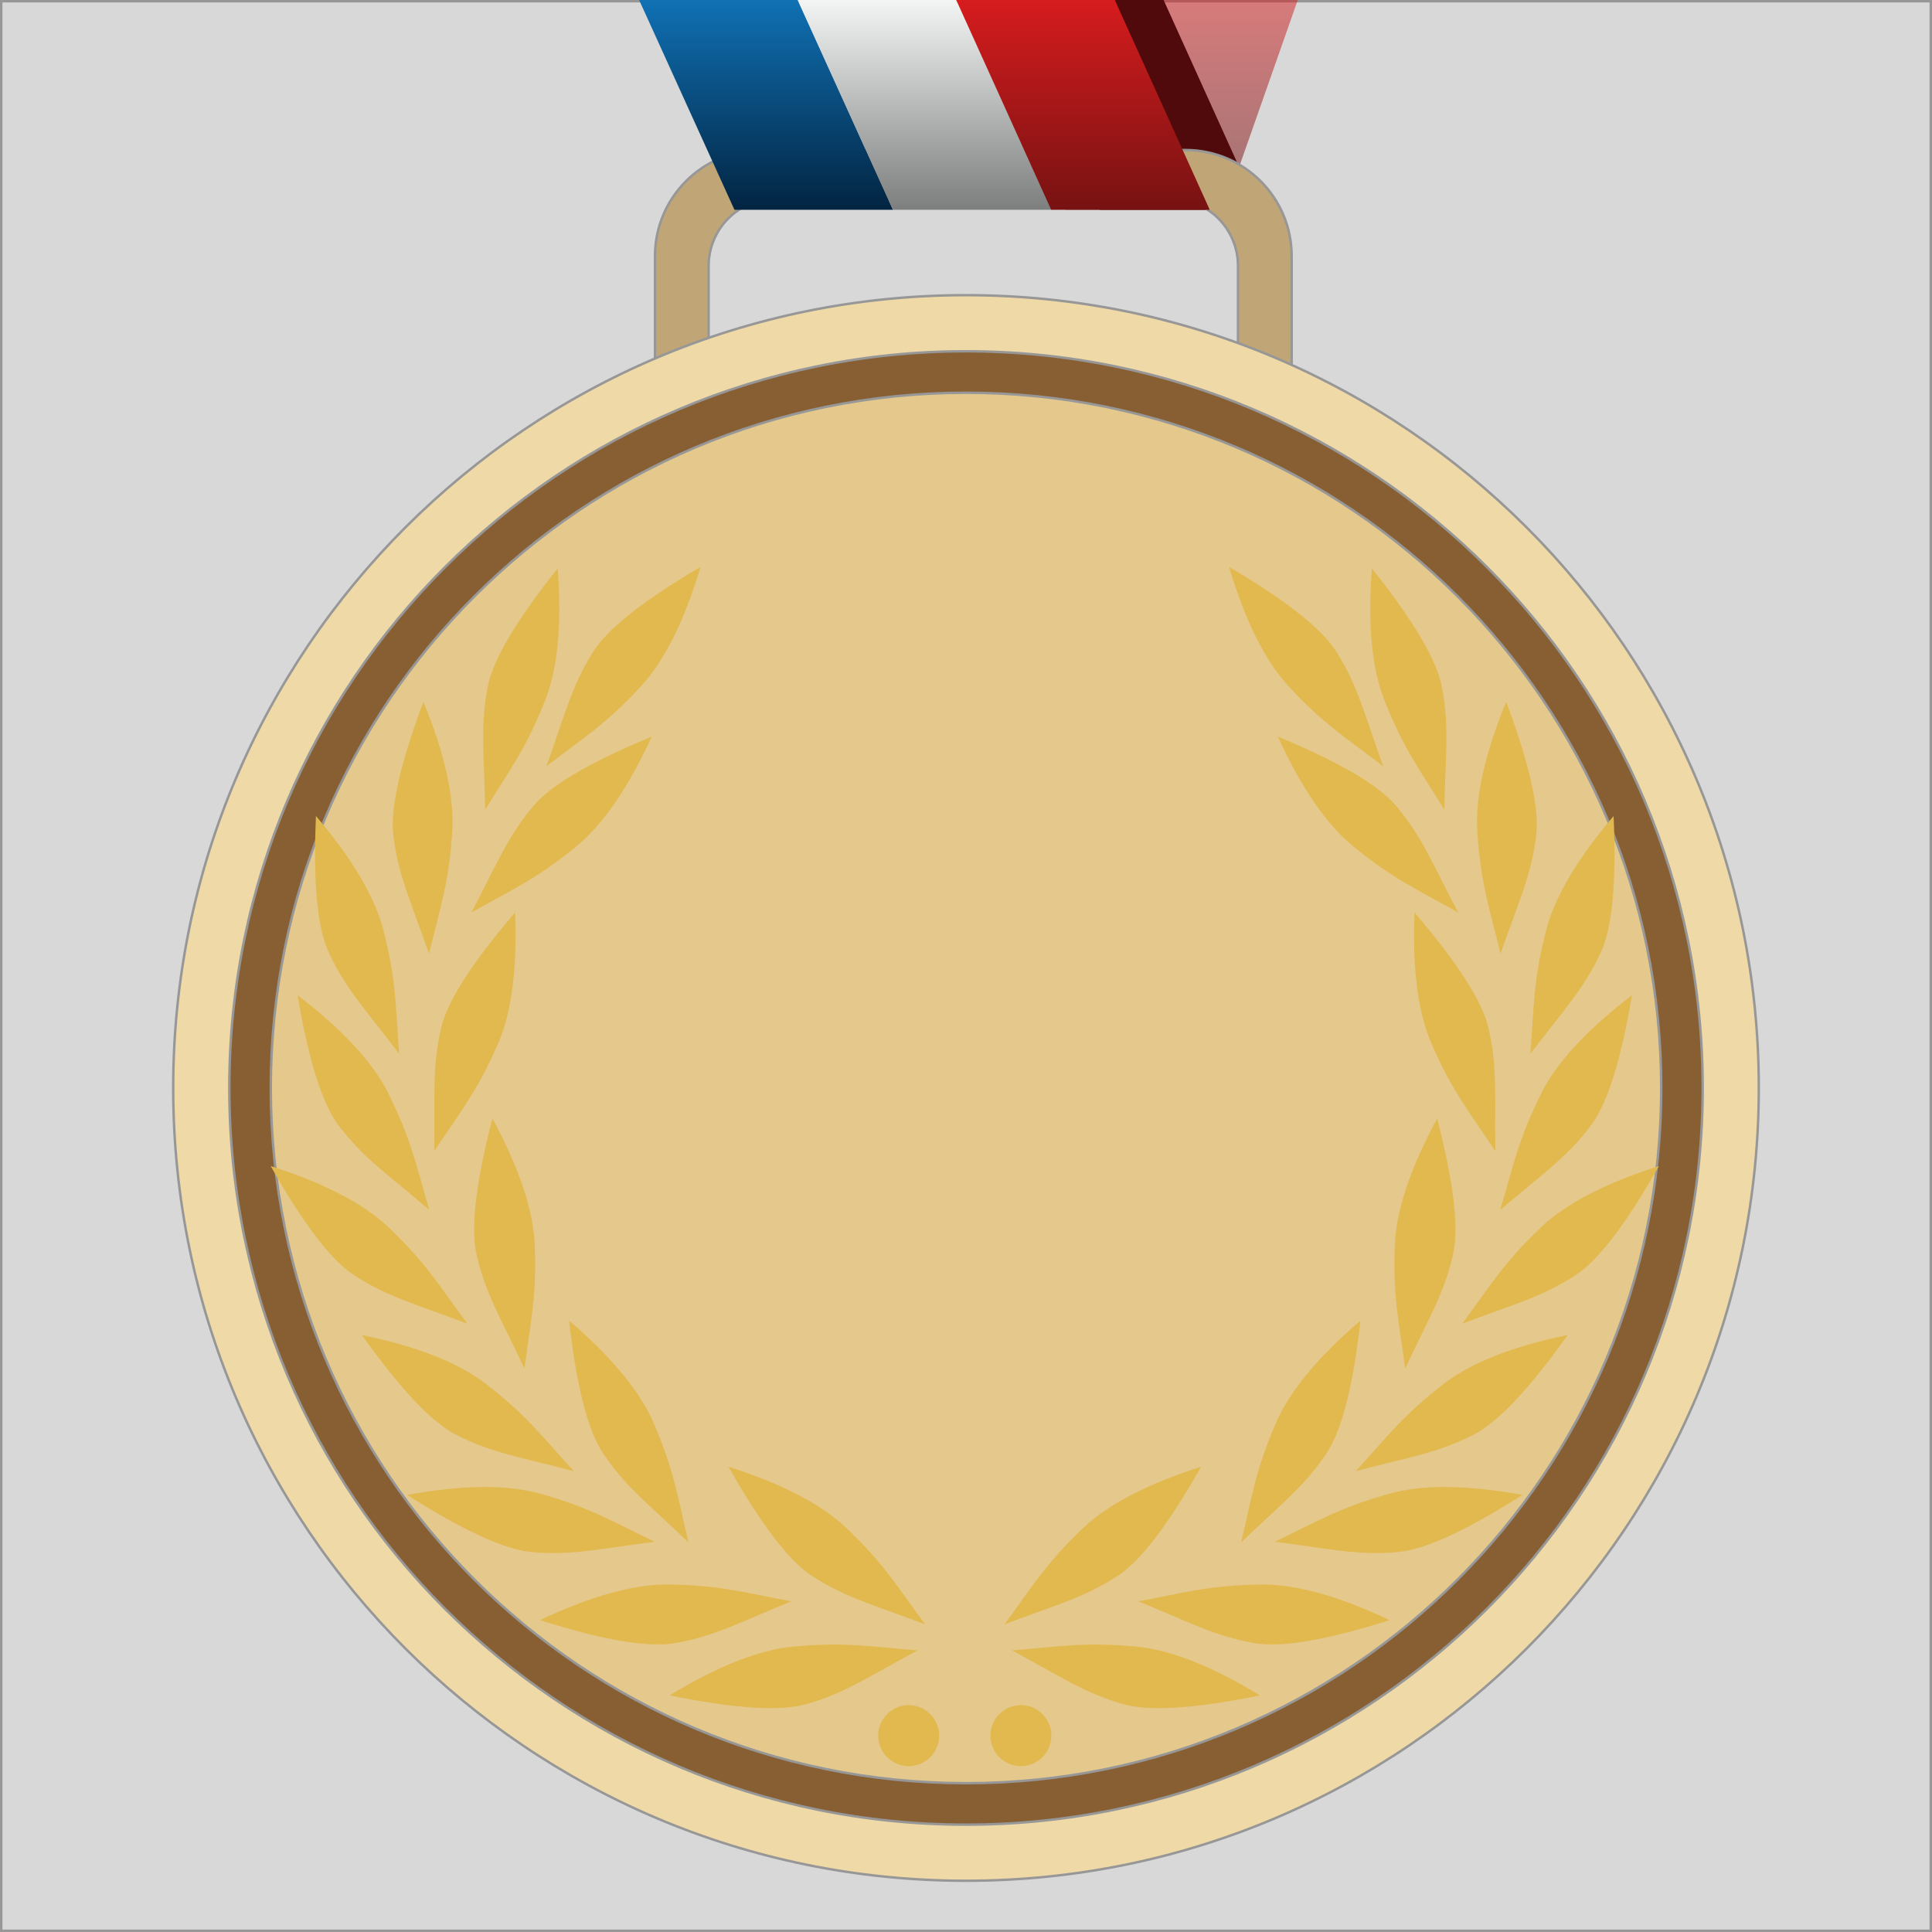
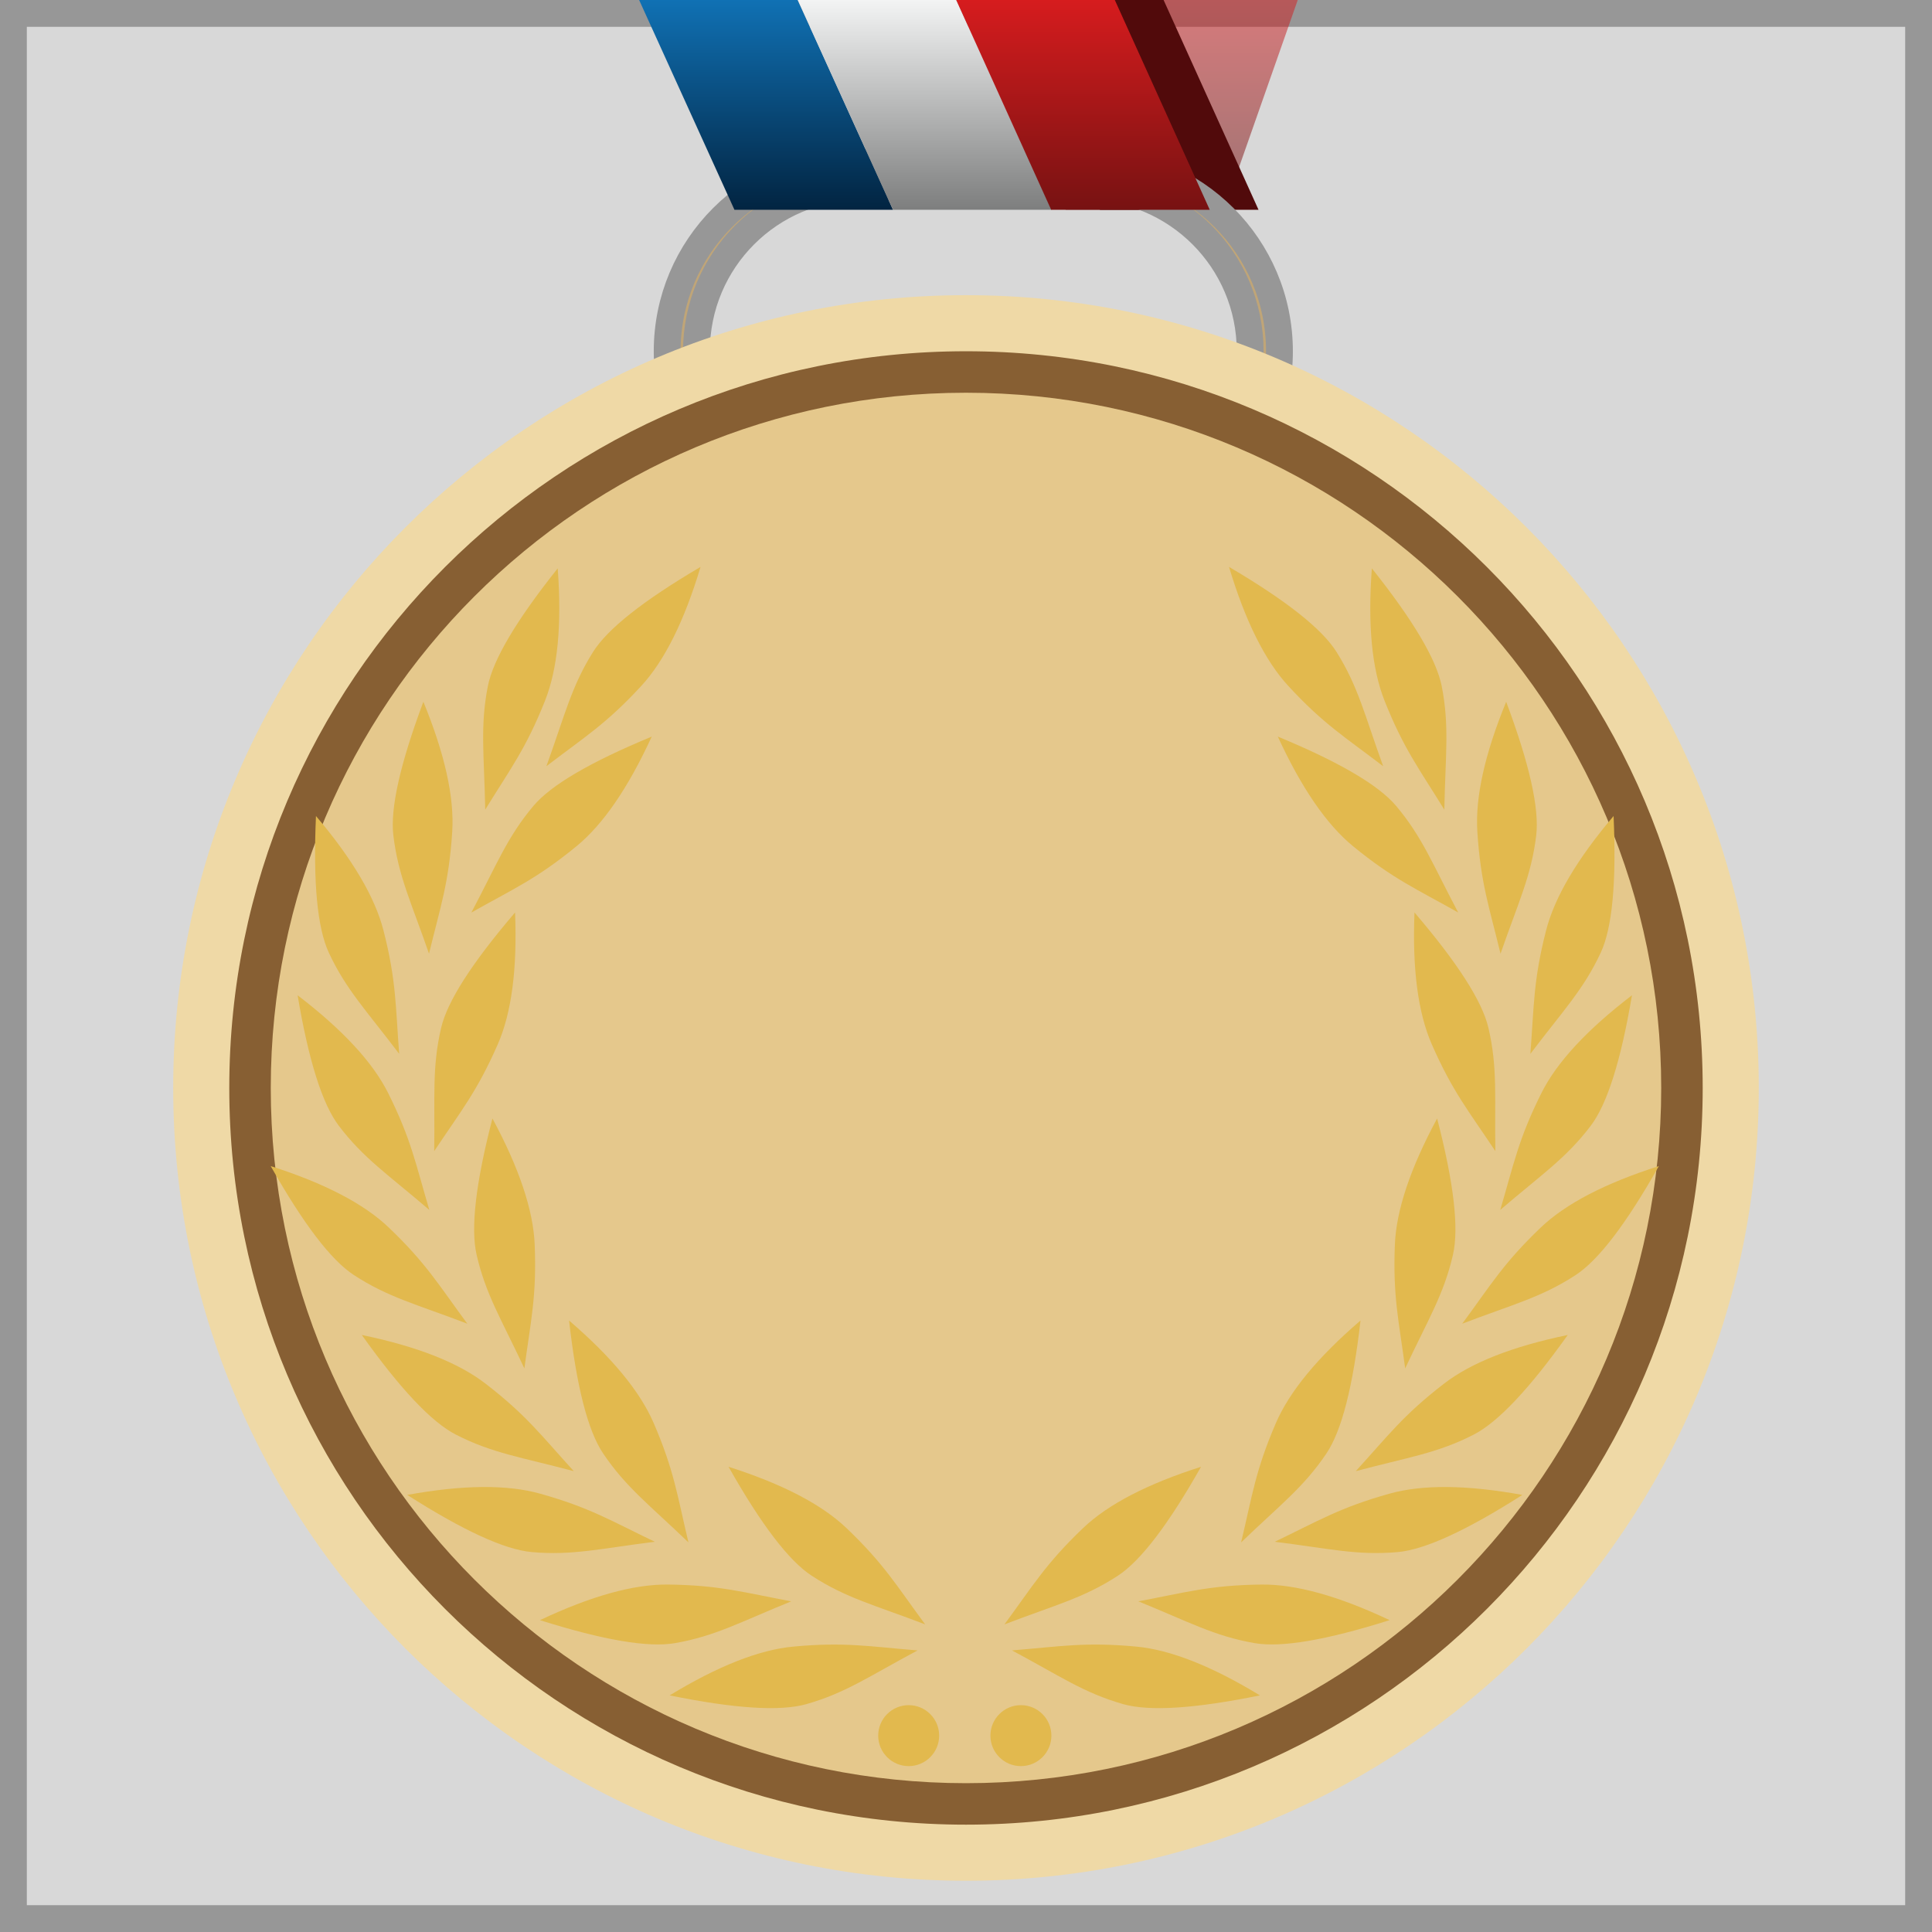
- <svg xmlns="http://www.w3.org/2000/svg" width="792px" height="792px" viewBox="0 0 792 792" version="1.1">
+ <svg xmlns="http://www.w3.org/2000/svg" width="72px" height="72px" viewBox="0 0 72 72" version="1.1">
  <defs>
    <linearGradient x1="50%" y1="0%" x2="50%" y2="100%" id="linearGradient-1">
      <stop stop-color="#D61C1E" offset="0%" />
      <stop stop-color="#610E0E" offset="100%" />
    </linearGradient>
    <linearGradient x1="50%" y1="0%" x2="50%" y2="100%" id="linearGradient-2">
      <stop stop-color="#1071B4" offset="0%" />
      <stop stop-color="#022441" offset="100%" />
    </linearGradient>
    <linearGradient x1="50%" y1="0%" x2="50%" y2="100%" id="linearGradient-3">
      <stop stop-color="#F3F4F4" offset="0%" />
      <stop stop-color="#7D7E7E" offset="100%" />
    </linearGradient>
    <linearGradient x1="50%" y1="0%" x2="50%" y2="100%" id="linearGradient-4">
      <stop stop-color="#D61C1E" offset="0%" />
      <stop stop-color="#771212" offset="100%" />
    </linearGradient>
  </defs>
  <g id="https://cdn4.iconfinder.com/data/icons/competition-soft/512/first_prize-512.png" stroke="none" stroke-width="1" fill="none" fill-rule="evenodd">
    <g id="Group-8" fill-rule="nonzero">
-       <rect id="Rectangle" stroke="#979797" fill="#D8D8D8" x="0.5" y="0.5" width="791" height="791" />
-       <g id="Group-5" transform="translate(71, 0)">
-         <polygon id="Rectangle" fill="url(#linearGradient-1)" opacity="0.5" points="396 -1.13686838e-13 461 -1.13686838e-13 430.808 86 365.808 86" />
-         <polygon id="Rectangle" fill="#510A0B" points="341 -2.16004992e-12 406 -2.38742359e-12 444.914 86 379.914 86" />
-         <path d="M241,61.5 C216.976,61.5 197.5,80.976 197.5,105 L197.5,183 C197.5,207.024 216.976,226.5 241,226.5 L415,226.5 C439.024,226.5 458.5,207.024 458.5,183 L458.5,105 C458.5,80.976 439.024,61.5 415,61.5 L241,61.5 Z M247,81.5 L409,81.5 C424.188,81.5 436.5,93.812 436.5,109 L436.5,179 C436.5,194.188 424.188,206.5 409,206.5 L247,206.5 C231.812,206.5 219.5,194.188 219.5,179 L219.5,109 C219.5,93.812 231.812,81.5 247,81.5 Z" id="Combined-Shape" stroke="#979797" fill="#C0A577" />
-         <circle id="Oval" stroke="#979797" fill="#EFD9A6" cx="325" cy="446" r="325" />
-         <circle id="Oval" stroke="#979797" fill="#875F33" cx="325" cy="446" r="302" />
-         <circle id="Oval" stroke="#979797" fill="#E5C88C" cx="325" cy="446" r="285" />
-         <g id="Group-4" transform="translate(39, 232)" fill="#E2B94E">
-           <path d="M66,264 C60.375,245.063 58.58,235.038 49.125,216.101 C42.822,203.477 30.447,190.11 12,176 C16.5,202.734 22.125,220.557 28.875,229.468 C39,242.835 49.125,249.519 66,264 Z" id="Path" />
-           <path d="M68.093,322.466 C62.506,303.471 60.723,293.414 51.331,274.419 C45.07,261.755 32.779,248.346 14.456,234.192 C18.926,261.01 24.513,278.888 31.218,287.827 C41.275,301.236 51.332,307.94 68.093,322.466 Z" id="Path" transform="translate(41.27468, 278.3293) rotate(-20) translate(-41.27468, -278.3293) " />
-           <path d="M108.594,387.311 C103.006,368.315 101.223,358.258 91.832,339.263 C85.571,326.599 73.279,313.19 54.957,299.036 C59.427,325.854 65.014,343.732 71.719,352.671 C81.775,366.08 91.832,372.784 108.594,387.311 Z" id="Path" transform="translate(81.77515, 343.1733) rotate(-26) translate(-81.77515, -343.1733) " />
-           <path d="M134.493,434.562 C128.905,415.566 127.122,405.509 117.731,386.513 C111.47,373.849 99.178,360.44 80.856,346.286 C85.326,373.104 90.913,390.982 97.618,399.922 C107.675,413.33 117.731,420.035 134.493,434.562 Z" id="Path" transform="translate(107.6744, 390.4238) rotate(-48) translate(-107.6744, -390.4238) " />
-           <path d="M189.666,472.445 C184.079,453.449 182.296,443.392 172.905,424.396 C166.644,411.732 154.352,398.323 136.03,384.169 C140.5,410.987 146.087,428.865 152.792,437.805 C162.848,451.214 172.905,457.918 189.666,472.445 Z" id="Path" transform="translate(162.8481, 428.3067) rotate(-63) translate(-162.8481, -428.3067) " />
-           <path d="M242.148,497.924 C236.561,478.928 234.778,468.871 225.387,449.875 C219.126,437.211 206.835,423.802 188.513,409.648 C192.983,436.466 198.57,454.345 205.274,463.284 C215.331,476.693 225.387,483.398 242.148,497.924 Z" id="Path" transform="translate(215.3305, 453.7861) rotate(-69) translate(-215.3305, -453.7861) " />
-           <path d="M255.768,445.726 C250.181,426.73 248.398,416.674 239.007,397.678 C232.746,385.014 220.454,371.606 202.132,357.452 C206.601,384.269 212.189,402.147 218.893,411.086 C228.95,424.495 239.007,431.2 255.768,445.726 Z" id="Path" transform="translate(228.9499, 401.5888) rotate(-20) translate(-228.9499, -401.5888) " />
-           <path d="M174.568,398.943 C168.981,379.947 167.198,369.891 157.807,350.896 C151.546,338.232 139.255,324.823 120.933,310.67 C125.402,337.487 130.989,355.365 137.694,364.304 C147.75,377.713 157.807,384.417 174.568,398.943 Z" id="Path" transform="translate(147.7504, 354.8064) rotate(3) translate(-147.7504, -354.8064) " />
-           <path d="M125.234,321.87 C119.647,302.874 117.865,292.818 108.473,273.822 C102.213,261.159 89.921,247.75 71.599,233.597 C76.069,260.414 81.656,278.292 88.36,287.231 C98.416,300.64 108.473,307.344 125.234,321.87 Z" id="Path" transform="translate(98.41674, 277.7331) rotate(24) translate(-98.41674, -277.7331) " />
-           <path d="M111.385,235.118 C105.799,216.122 104.016,206.066 94.625,187.07 C88.364,174.406 76.073,160.997 57.752,146.844 C62.221,173.662 67.807,191.54 74.512,200.479 C84.568,213.888 94.624,220.592 111.385,235.118 Z" id="Path" transform="translate(84.56838, 190.9809) rotate(50) translate(-84.56838, -190.9809) " />
-           <path d="M147.022,150.156 C141.435,131.16 139.652,121.103 130.261,102.107 C124.001,89.443 111.709,76.034 93.388,61.881 C97.857,88.699 103.444,106.577 110.148,115.516 C120.205,128.925 130.261,135.63 147.022,150.156 Z" id="Path" transform="translate(120.2047, 106.0183) rotate(77) translate(-120.2047, -106.0183) " />
-           <path d="M172.396,85.386 C166.809,66.391 165.026,56.334 155.635,37.338 C149.375,24.674 137.084,11.265 118.762,-2.889 C123.231,23.929 128.818,41.808 135.522,50.747 C145.579,64.156 155.635,70.86 172.396,85.386 Z" id="Path" transform="translate(145.5788, 41.24897) rotate(69) translate(-145.5788, -41.24897) " />
-           <path d="M63.399,195.4 C57.812,176.405 56.029,166.348 46.638,147.353 C40.377,134.689 28.085,121.281 9.763,107.127 C14.233,133.944 19.82,151.822 26.524,160.761 C36.581,174.17 46.637,180.874 63.399,195.4 Z" id="Path" transform="translate(36.58084, 151.2636) rotate(12) translate(-36.58084, -151.2636) " />
-           <path d="M91.534,151.456 C85.947,132.46 84.165,122.404 74.774,103.408 C68.513,90.745 56.222,77.336 37.9,63.183 C42.369,90 47.956,107.878 54.66,116.817 C64.717,130.226 74.773,136.93 91.534,151.456 Z" id="Path" transform="translate(64.71684, 107.3194) rotate(30) translate(-64.71684, -107.3194) " />
-           <path d="M130.585,94.587 C124.998,75.591 123.216,65.534 113.825,46.539 C107.564,33.875 95.273,20.466 76.951,6.313 C81.42,33.13 87.007,51.009 93.711,59.948 C103.768,73.356 113.824,80.061 130.585,94.587 Z" id="Path" transform="translate(103.7681, 50.44963) rotate(48) translate(-103.7681, -50.44963) " />
-           <circle id="Oval" cx="262.5" cy="479.5" r="12.5" />
-           <path d="M559,264 C553.375,245.063 551.58,235.038 542.125,216.101 C535.822,203.477 523.447,190.11 505,176 C509.5,202.734 515.125,220.557 521.875,229.468 C532,242.835 542.125,249.519 559,264 Z" id="Path" transform="translate(532, 220) scale(-1, 1) translate(-532, -220) " />
-           <path d="M556.544,322.466 C550.956,303.471 549.173,293.414 539.782,274.419 C533.521,261.755 521.229,248.346 502.907,234.192 C507.377,261.01 512.964,278.888 519.669,287.827 C529.726,301.236 539.782,307.94 556.544,322.466 Z" id="Path" transform="translate(529.7253, 278.3293) scale(-1, 1) rotate(-20) translate(-529.7253, -278.3293) " />
-           <path d="M516.043,387.311 C510.456,368.315 508.673,358.258 499.281,339.263 C493.02,326.599 480.729,313.19 462.406,299.036 C466.876,325.854 472.464,343.732 479.168,352.671 C489.225,366.08 499.282,372.784 516.043,387.311 Z" id="Path" transform="translate(489.2248, 343.1733) scale(-1, 1) rotate(-26) translate(-489.2248, -343.1733) " />
-           <path d="M490.144,434.562 C484.557,415.566 482.774,405.509 473.382,386.513 C467.121,373.849 454.83,360.44 436.507,346.286 C440.977,373.104 446.565,390.982 453.269,399.922 C463.326,413.33 473.383,420.035 490.144,434.562 Z" id="Path" transform="translate(463.3256, 390.4238) scale(-1, 1) rotate(-48) translate(-463.3256, -390.4238) " />
-           <path d="M434.97,472.445 C429.383,453.449 427.6,443.392 418.208,424.396 C411.948,411.732 399.656,398.323 381.334,384.169 C385.804,410.987 391.391,428.865 398.096,437.805 C408.152,451.214 418.209,457.918 434.97,472.445 Z" id="Path" transform="translate(408.1519, 428.3067) scale(-1, 1) rotate(-63) translate(-408.1519, -428.3067) " />
-           <path d="M382.487,497.924 C376.9,478.928 375.117,468.871 365.726,449.875 C359.465,437.211 347.174,423.802 328.852,409.648 C333.322,436.466 338.909,454.345 345.613,463.284 C355.67,476.693 365.726,483.398 382.487,497.924 Z" id="Path" transform="translate(355.6695, 453.7861) scale(-1, 1) rotate(-69) translate(-355.6695, -453.7861) " />
-           <path d="M368.868,445.726 C363.281,426.73 361.498,416.674 352.107,397.678 C345.846,385.014 333.554,371.606 315.232,357.452 C319.702,384.269 325.289,402.147 331.994,411.086 C342.05,424.495 352.107,431.2 368.868,445.726 Z" id="Path" transform="translate(342.0501, 401.5888) scale(-1, 1) rotate(-20) translate(-342.0501, -401.5888) " />
-           <path d="M450.067,398.943 C444.48,379.947 442.698,369.891 433.306,350.896 C427.045,338.232 414.754,324.823 396.432,310.67 C400.901,337.487 406.488,355.365 413.193,364.304 C423.25,377.713 433.306,384.417 450.067,398.943 Z" id="Path" transform="translate(423.2496, 354.8064) scale(-1, 1) rotate(3) translate(-423.2496, -354.8064) " />
-           <path d="M499.401,321.87 C493.814,302.874 492.031,292.818 482.64,273.822 C476.379,261.159 464.088,247.75 445.766,233.597 C450.235,260.414 455.822,278.292 462.526,287.231 C472.583,300.64 482.64,307.344 499.401,321.87 Z" id="Path" transform="translate(472.5833, 277.7331) scale(-1, 1) rotate(24) translate(-472.5833, -277.7331) " />
-           <path d="M513.248,235.118 C507.662,216.122 505.879,206.066 496.488,187.07 C490.228,174.406 477.937,160.997 459.615,146.844 C464.084,173.662 469.671,191.54 476.375,200.479 C486.431,213.888 496.488,220.592 513.248,235.118 Z" id="Path" transform="translate(486.4316, 190.9809) scale(-1, 1) rotate(50) translate(-486.4316, -190.9809) " />
-           <path d="M477.612,150.156 C472.025,131.16 470.243,121.103 460.852,102.107 C454.591,89.443 442.3,76.034 423.978,61.881 C428.448,88.699 434.035,106.577 440.739,115.516 C450.795,128.925 460.852,135.63 477.612,150.156 Z" id="Path" transform="translate(450.7953, 106.0183) scale(-1, 1) rotate(77) translate(-450.7953, -106.0183) " />
-           <path d="M452.238,85.386 C446.651,66.391 444.869,56.334 435.478,37.338 C429.217,24.674 416.926,11.265 398.604,-2.889 C403.074,23.929 408.66,41.808 415.365,50.747 C425.421,64.156 435.477,70.86 452.238,85.386 Z" id="Path" transform="translate(425.4212, 41.24897) scale(-1, 1) rotate(69) translate(-425.4212, -41.24897) " />
-           <path d="M561.237,195.4 C555.65,176.405 553.867,166.348 544.476,147.353 C538.215,134.689 525.924,121.281 507.601,107.127 C512.071,133.944 517.658,151.822 524.362,160.761 C534.419,174.17 544.476,180.874 561.237,195.4 Z" id="Path" transform="translate(534.4192, 151.2636) scale(-1, 1) rotate(12) translate(-534.4192, -151.2636) " />
-           <path d="M533.1,151.456 C527.514,132.46 525.731,122.404 516.34,103.408 C510.079,90.745 497.788,77.336 479.466,63.183 C483.935,90 489.522,107.878 496.226,116.817 C506.283,130.226 516.339,136.93 533.1,151.456 Z" id="Path" transform="translate(506.2832, 107.3194) scale(-1, 1) rotate(30) translate(-506.2832, -107.3194) " />
-           <path d="M494.049,94.587 C488.462,75.591 486.679,65.534 477.288,46.539 C471.028,33.875 458.737,20.466 440.415,6.313 C444.884,33.13 450.471,51.009 457.175,59.948 C467.232,73.356 477.288,80.061 494.049,94.587 Z" id="Path" transform="translate(467.2319, 50.44963) scale(-1, 1) rotate(48) translate(-467.2319, -50.44963) " />
-           <circle id="Oval" transform="translate(308.5, 479.5) scale(-1, 1) translate(-308.5, -479.5) " cx="308.5" cy="479.5" r="12.5" />
+       <rect id="Rectangle" stroke="#979797" fill="#D8D8D8" x="0.5" y="0.5" width="71" height="71" />
+       <g id="Group-5" transform="translate(6.454545, 0)">
+         <polygon id="Rectangle" fill="url(#linearGradient-1)" opacity="0.5" points="36 -1.13686838e-13 41.909 -1.13686838e-13 39.164 7.818 33.255 7.818" />
+         <polygon id="Rectangle" fill="#510A0B" points="31 -2.99719845e-13 36.909 -3.20390179e-13 40.447 7.818 34.538 7.818" />
+         <path d="M25.455,6.045 C21.563,6.045 18.409,9.2 18.409,13.091 C18.409,16.982 21.563,20.136 25.455,20.136 L34.182,20.136 C38.073,20.136 41.227,16.982 41.227,13.091 C41.227,9.2 38.073,6.045 34.182,6.045 L25.455,6.045 Z M25.636,6.955 L34,6.955 C37.389,6.955 40.136,9.702 40.136,13.091 C40.136,16.48 37.389,19.227 34,19.227 L25.636,19.227 C22.247,19.227 19.5,16.48 19.5,13.091 C19.5,9.702 22.247,6.955 25.636,6.955 Z" id="Combined-Shape" stroke="#979797" fill="#C0A577" />
+         <circle id="Oval" fill="#EFD9A6" cx="29.545" cy="40.545" r="29.545" />
+         <circle id="Oval" fill="#875F33" cx="29.545" cy="40.545" r="27.455" />
+         <circle id="Oval" fill="#E5C88C" cx="29.545" cy="40.545" r="25.909" />
+         <g id="Group-4" transform="translate(3.545455, 21.09091)" fill="#E2B94E">
+           <path d="M6,24 C5.489,22.278 5.325,21.367 4.466,19.646 C3.893,18.498 2.768,17.283 1.091,16 C1.5,18.43 2.011,20.051 2.625,20.861 C3.545,22.076 4.466,22.684 6,24 Z" id="Path" />
+           <path d="M6.19,29.315 C5.682,27.588 5.52,26.674 4.666,24.947 C4.097,23.796 2.98,22.577 1.314,21.29 C1.721,23.728 2.228,25.353 2.838,26.166 C3.752,27.385 4.667,27.995 6.19,29.315 Z" id="Path" transform="translate(3.752243, 25.30266) rotate(-20) translate(-3.752243, -25.30266) " />
+           <path d="M9.872,35.21 C9.364,33.483 9.202,32.569 8.348,30.842 C7.779,29.691 6.662,28.472 4.996,27.185 C5.402,29.623 5.91,31.248 6.52,32.061 C7.434,33.28 8.348,33.889 9.872,35.21 Z" id="Path" transform="translate(7.434105, 31.19758) rotate(-26) translate(-7.434105, -31.19758) " />
+           <path d="M12.227,39.506 C11.719,37.779 11.557,36.864 10.703,35.138 C10.134,33.986 9.016,32.767 7.351,31.481 C7.757,33.919 8.265,35.544 8.874,36.357 C9.789,37.575 10.703,38.185 12.227,39.506 Z" id="Path" transform="translate(9.78858, 35.49307) rotate(-48) translate(-9.78858, -35.49307) " />
+           <path d="M17.242,42.95 C16.734,41.223 16.572,40.308 15.719,38.581 C15.149,37.43 14.032,36.211 12.366,34.924 C12.773,37.362 13.281,38.988 13.89,39.8 C14.804,41.019 15.719,41.629 17.242,42.95 Z" id="Path" transform="translate(14.80437, 38.93697) rotate(-63) translate(-14.80437, -38.93697) " />
+           <path d="M22.013,45.266 C21.506,43.539 21.343,42.625 20.49,40.898 C19.921,39.746 18.803,38.527 17.138,37.241 C17.544,39.679 18.052,41.304 18.661,42.117 C19.576,43.336 20.49,43.945 22.013,45.266 Z" id="Path" transform="translate(19.5755, 41.25328) rotate(-69) translate(-19.5755, -41.25328) " />
+           <path d="M23.252,40.521 C22.744,38.794 22.582,37.879 21.728,36.153 C21.159,35.001 20.041,33.782 18.376,32.496 C18.782,34.934 19.29,36.559 19.899,37.371 C20.814,38.59 21.728,39.2 23.252,40.521 Z" id="Path" transform="translate(20.81362, 36.50807) rotate(-20) translate(-20.81362, -36.50807) " />
+           <path d="M15.87,36.268 C15.362,34.541 15.2,33.626 14.346,31.9 C13.777,30.748 12.66,29.529 10.994,28.243 C11.4,30.681 11.908,32.306 12.518,33.119 C13.432,34.338 14.346,34.947 15.87,36.268 Z" id="Path" transform="translate(13.43186, 32.25512) rotate(3) translate(-13.43186, -32.25512) " />
+           <path d="M11.385,29.261 C10.877,27.534 10.715,26.62 9.861,24.893 C9.292,23.742 8.175,22.523 6.509,21.236 C6.915,23.674 7.423,25.299 8.033,26.112 C8.947,27.331 9.861,27.94 11.385,29.261 Z" id="Path" transform="translate(8.946976, 25.24847) rotate(24) translate(-8.946976, -25.24847) " />
+           <path d="M10.126,21.374 C9.618,19.647 9.456,18.733 8.602,17.006 C8.033,15.855 6.916,14.636 5.25,13.349 C5.656,15.787 6.164,17.413 6.774,18.225 C7.688,19.444 8.602,20.054 10.126,21.374 Z" id="Path" transform="translate(7.688034, 17.3619) rotate(50) translate(-7.688034, -17.3619) " />
+           <path d="M13.366,13.651 C12.858,11.924 12.696,11.009 11.842,9.282 C11.273,8.131 10.155,6.912 8.49,5.626 C8.896,8.064 9.404,9.689 10.013,10.501 C10.928,11.72 11.842,12.33 13.366,13.651 Z" id="Path" transform="translate(10.9277, 9.638032) rotate(77) translate(-10.9277, -9.638032) " />
+           <path d="M15.672,7.762 C15.164,6.036 15.002,5.121 14.149,3.394 C13.58,2.243 12.462,1.024 10.797,-0.263 C11.203,2.175 11.711,3.801 12.32,4.613 C13.234,5.832 14.149,6.442 15.672,7.762 Z" id="Path" transform="translate(13.23444, 3.749906) rotate(69) translate(-13.23444, -3.749906) " />
+           <path d="M5.764,17.764 C5.256,16.037 5.094,15.123 4.24,13.396 C3.671,12.244 2.553,11.026 0.888,9.739 C1.294,12.177 1.802,13.802 2.411,14.615 C3.326,15.834 4.24,16.443 5.764,17.764 Z" id="Path" transform="translate(3.325531, 13.75124) rotate(12) translate(-3.325531, -13.75124) " />
+           <path d="M8.321,13.769 C7.813,12.042 7.651,11.128 6.798,9.401 C6.228,8.25 5.111,7.031 3.445,5.744 C3.852,8.182 4.36,9.807 4.969,10.62 C5.883,11.839 6.798,12.448 8.321,13.769 Z" id="Path" transform="translate(5.883349, 9.756307) rotate(30) translate(-5.883349, -9.756307) " />
+           <path d="M11.871,8.599 C11.363,6.872 11.201,5.958 10.348,4.231 C9.779,3.08 8.661,1.861 6.996,0.574 C7.402,3.012 7.91,4.637 8.519,5.45 C9.433,6.669 10.348,7.278 11.871,8.599 Z" id="Path" transform="translate(9.433467, 4.58633) rotate(48) translate(-9.433467, -4.58633) " />
+           <circle id="Oval" cx="23.864" cy="43.591" r="1.136" />
+           <path d="M50.818,24 C50.307,22.278 50.144,21.367 49.284,19.646 C48.711,18.498 47.586,17.283 45.909,16 C46.318,18.43 46.83,20.051 47.443,20.861 C48.364,22.076 49.284,22.684 50.818,24 Z" id="Path" transform="translate(48.36364, 20) scale(-1, 1) translate(-48.36364, -20) " />
+           <path d="M50.595,29.315 C50.087,27.588 49.925,26.674 49.071,24.947 C48.502,23.796 47.384,22.577 45.719,21.29 C46.125,23.728 46.633,25.353 47.243,26.166 C48.157,27.385 49.071,27.995 50.595,29.315 Z" id="Path" transform="translate(48.15685, 25.30266) scale(-1, 1) rotate(-20) translate(-48.15685, -25.30266) " />
+           <path d="M46.913,35.21 C46.405,33.483 46.243,32.569 45.389,30.842 C44.82,29.691 43.703,28.472 42.037,27.185 C42.443,29.623 42.951,31.248 43.561,32.061 C44.475,33.28 45.389,33.889 46.913,35.21 Z" id="Path" transform="translate(44.47499, 31.19758) scale(-1, 1) rotate(-26) translate(-44.47499, -31.19758) " />
+           <path d="M44.559,39.506 C44.051,37.779 43.889,36.864 43.035,35.138 C42.466,33.986 41.348,32.767 39.682,31.481 C40.089,33.919 40.597,35.544 41.206,36.357 C42.121,37.575 43.035,38.185 44.559,39.506 Z" id="Path" transform="translate(42.12051, 35.49307) scale(-1, 1) rotate(-48) translate(-42.12051, -35.49307) " />
+           <path d="M39.543,42.95 C39.035,41.223 38.873,40.308 38.019,38.581 C37.45,37.43 36.332,36.211 34.667,34.924 C35.073,37.362 35.581,38.988 36.191,39.8 C37.105,41.019 38.019,41.629 39.543,42.95 Z" id="Path" transform="translate(37.10472, 38.93697) scale(-1, 1) rotate(-63) translate(-37.10472, -38.93697) " />
+           <path d="M34.772,45.266 C34.264,43.539 34.102,42.625 33.248,40.898 C32.679,39.746 31.561,38.527 29.896,37.241 C30.302,39.679 30.81,41.304 31.419,42.117 C32.334,43.336 33.248,43.945 34.772,45.266 Z" id="Path" transform="translate(32.33359, 41.25328) scale(-1, 1) rotate(-69) translate(-32.33359, -41.25328) " />
+           <path d="M33.533,40.521 C33.026,38.794 32.863,37.879 32.01,36.153 C31.441,35.001 30.323,33.782 28.657,32.496 C29.064,34.934 29.572,36.559 30.181,37.371 C31.095,38.59 32.01,39.2 33.533,40.521 Z" id="Path" transform="translate(31.09547, 36.50807) scale(-1, 1) rotate(-20) translate(-31.09547, -36.50807) " />
+           <path d="M40.915,36.268 C40.407,34.541 40.245,33.626 39.391,31.9 C38.822,30.748 37.705,29.529 36.039,28.243 C36.446,30.681 36.953,32.306 37.563,33.119 C38.477,34.338 39.391,34.947 40.915,36.268 Z" id="Path" transform="translate(38.47723, 32.25512) scale(-1, 1) rotate(3) translate(-38.47723, -32.25512) " />
+           <path d="M45.4,29.261 C44.892,27.534 44.73,26.62 43.876,24.893 C43.307,23.742 42.19,22.523 40.524,21.236 C40.93,23.674 41.438,25.299 42.048,26.112 C42.962,27.331 43.876,27.94 45.4,29.261 Z" id="Path" transform="translate(42.96211, 25.24847) scale(-1, 1) rotate(24) translate(-42.96211, -25.24847) " />
+           <path d="M46.659,21.374 C46.151,19.647 45.989,18.733 45.135,17.006 C44.566,15.855 43.449,14.636 41.783,13.349 C42.189,15.787 42.697,17.413 43.307,18.225 C44.221,19.444 45.135,20.054 46.659,21.374 Z" id="Path" transform="translate(44.22106, 17.3619) scale(-1, 1) rotate(50) translate(-44.22106, -17.3619) " />
+           <path d="M43.419,13.651 C42.911,11.924 42.749,11.009 41.896,9.282 C41.326,8.131 40.209,6.912 38.543,5.626 C38.95,8.064 39.458,9.689 40.067,10.501 C40.981,11.72 41.896,12.33 43.419,13.651 Z" id="Path" transform="translate(40.98139, 9.638032) scale(-1, 1) rotate(77) translate(-40.98139, -9.638032) " />
+           <path d="M41.113,7.762 C40.605,6.036 40.443,5.121 39.589,3.394 C39.02,2.243 37.902,1.024 36.237,-0.263 C36.643,2.175 37.151,3.801 37.76,4.613 C38.675,5.832 39.589,6.442 41.113,7.762 Z" id="Path" transform="translate(38.67465, 3.749906) scale(-1, 1) rotate(69) translate(-38.67465, -3.749906) " />
+           <path d="M51.022,17.764 C50.514,16.037 50.352,15.123 49.498,13.396 C48.929,12.244 47.811,11.026 46.146,9.739 C46.552,12.177 47.06,13.802 47.669,14.615 C48.584,15.834 49.498,16.443 51.022,17.764 Z" id="Path" transform="translate(48.58356, 13.75124) scale(-1, 1) rotate(12) translate(-48.58356, -13.75124) " />
+           <path d="M48.464,13.769 C47.956,12.042 47.794,11.128 46.94,9.401 C46.371,8.25 45.253,7.031 43.588,5.744 C43.994,8.182 44.502,9.807 45.111,10.62 C46.026,11.839 46.94,12.448 48.464,13.769 Z" id="Path" transform="translate(46.02574, 9.756307) scale(-1, 1) rotate(30) translate(-46.02574, -9.756307) " />
+           <path d="M44.914,8.599 C44.406,6.872 44.244,5.958 43.39,4.231 C42.821,3.08 41.703,1.861 40.038,0.574 C40.444,3.012 40.952,4.637 41.561,5.45 C42.476,6.669 43.39,7.278 44.914,8.599 Z" id="Path" transform="translate(42.47562, 4.58633) scale(-1, 1) rotate(48) translate(-42.47562, -4.58633) " />
+           <circle id="Oval" transform="translate(28.04546, 43.59091) scale(-1, 1) translate(-28.04546, -43.59091) " cx="28.045" cy="43.591" r="1.136" />
        </g>
-         <polygon id="Rectangle" fill="url(#linearGradient-2)" points="191 0 256 0 295.075 86 230.075 86" />
-         <polygon id="Rectangle" fill="url(#linearGradient-3)" points="256 3.18323146e-12 321 3.18323146e-12 360.092 86 295.092 86" />
-         <polygon id="Rectangle" fill="url(#linearGradient-4)" points="321 -2.16004992e-12 386 -2.38742359e-12 424.914 86 359.914 86" />
+         <polygon id="Rectangle" fill="url(#linearGradient-2)" points="17.364 0 23.273 0 26.825 7.818 20.916 7.818" />
+         <polygon id="Rectangle" fill="url(#linearGradient-3)" points="23.273 2.89384678e-13 29.182 2.89384678e-13 32.736 7.818 26.827 7.818" />
+         <polygon id="Rectangle" fill="url(#linearGradient-4)" points="29.182 -2.99719845e-13 35.091 -3.20390179e-13 38.629 7.818 32.719 7.818" />
      </g>
    </g>
  </g>
</svg>
